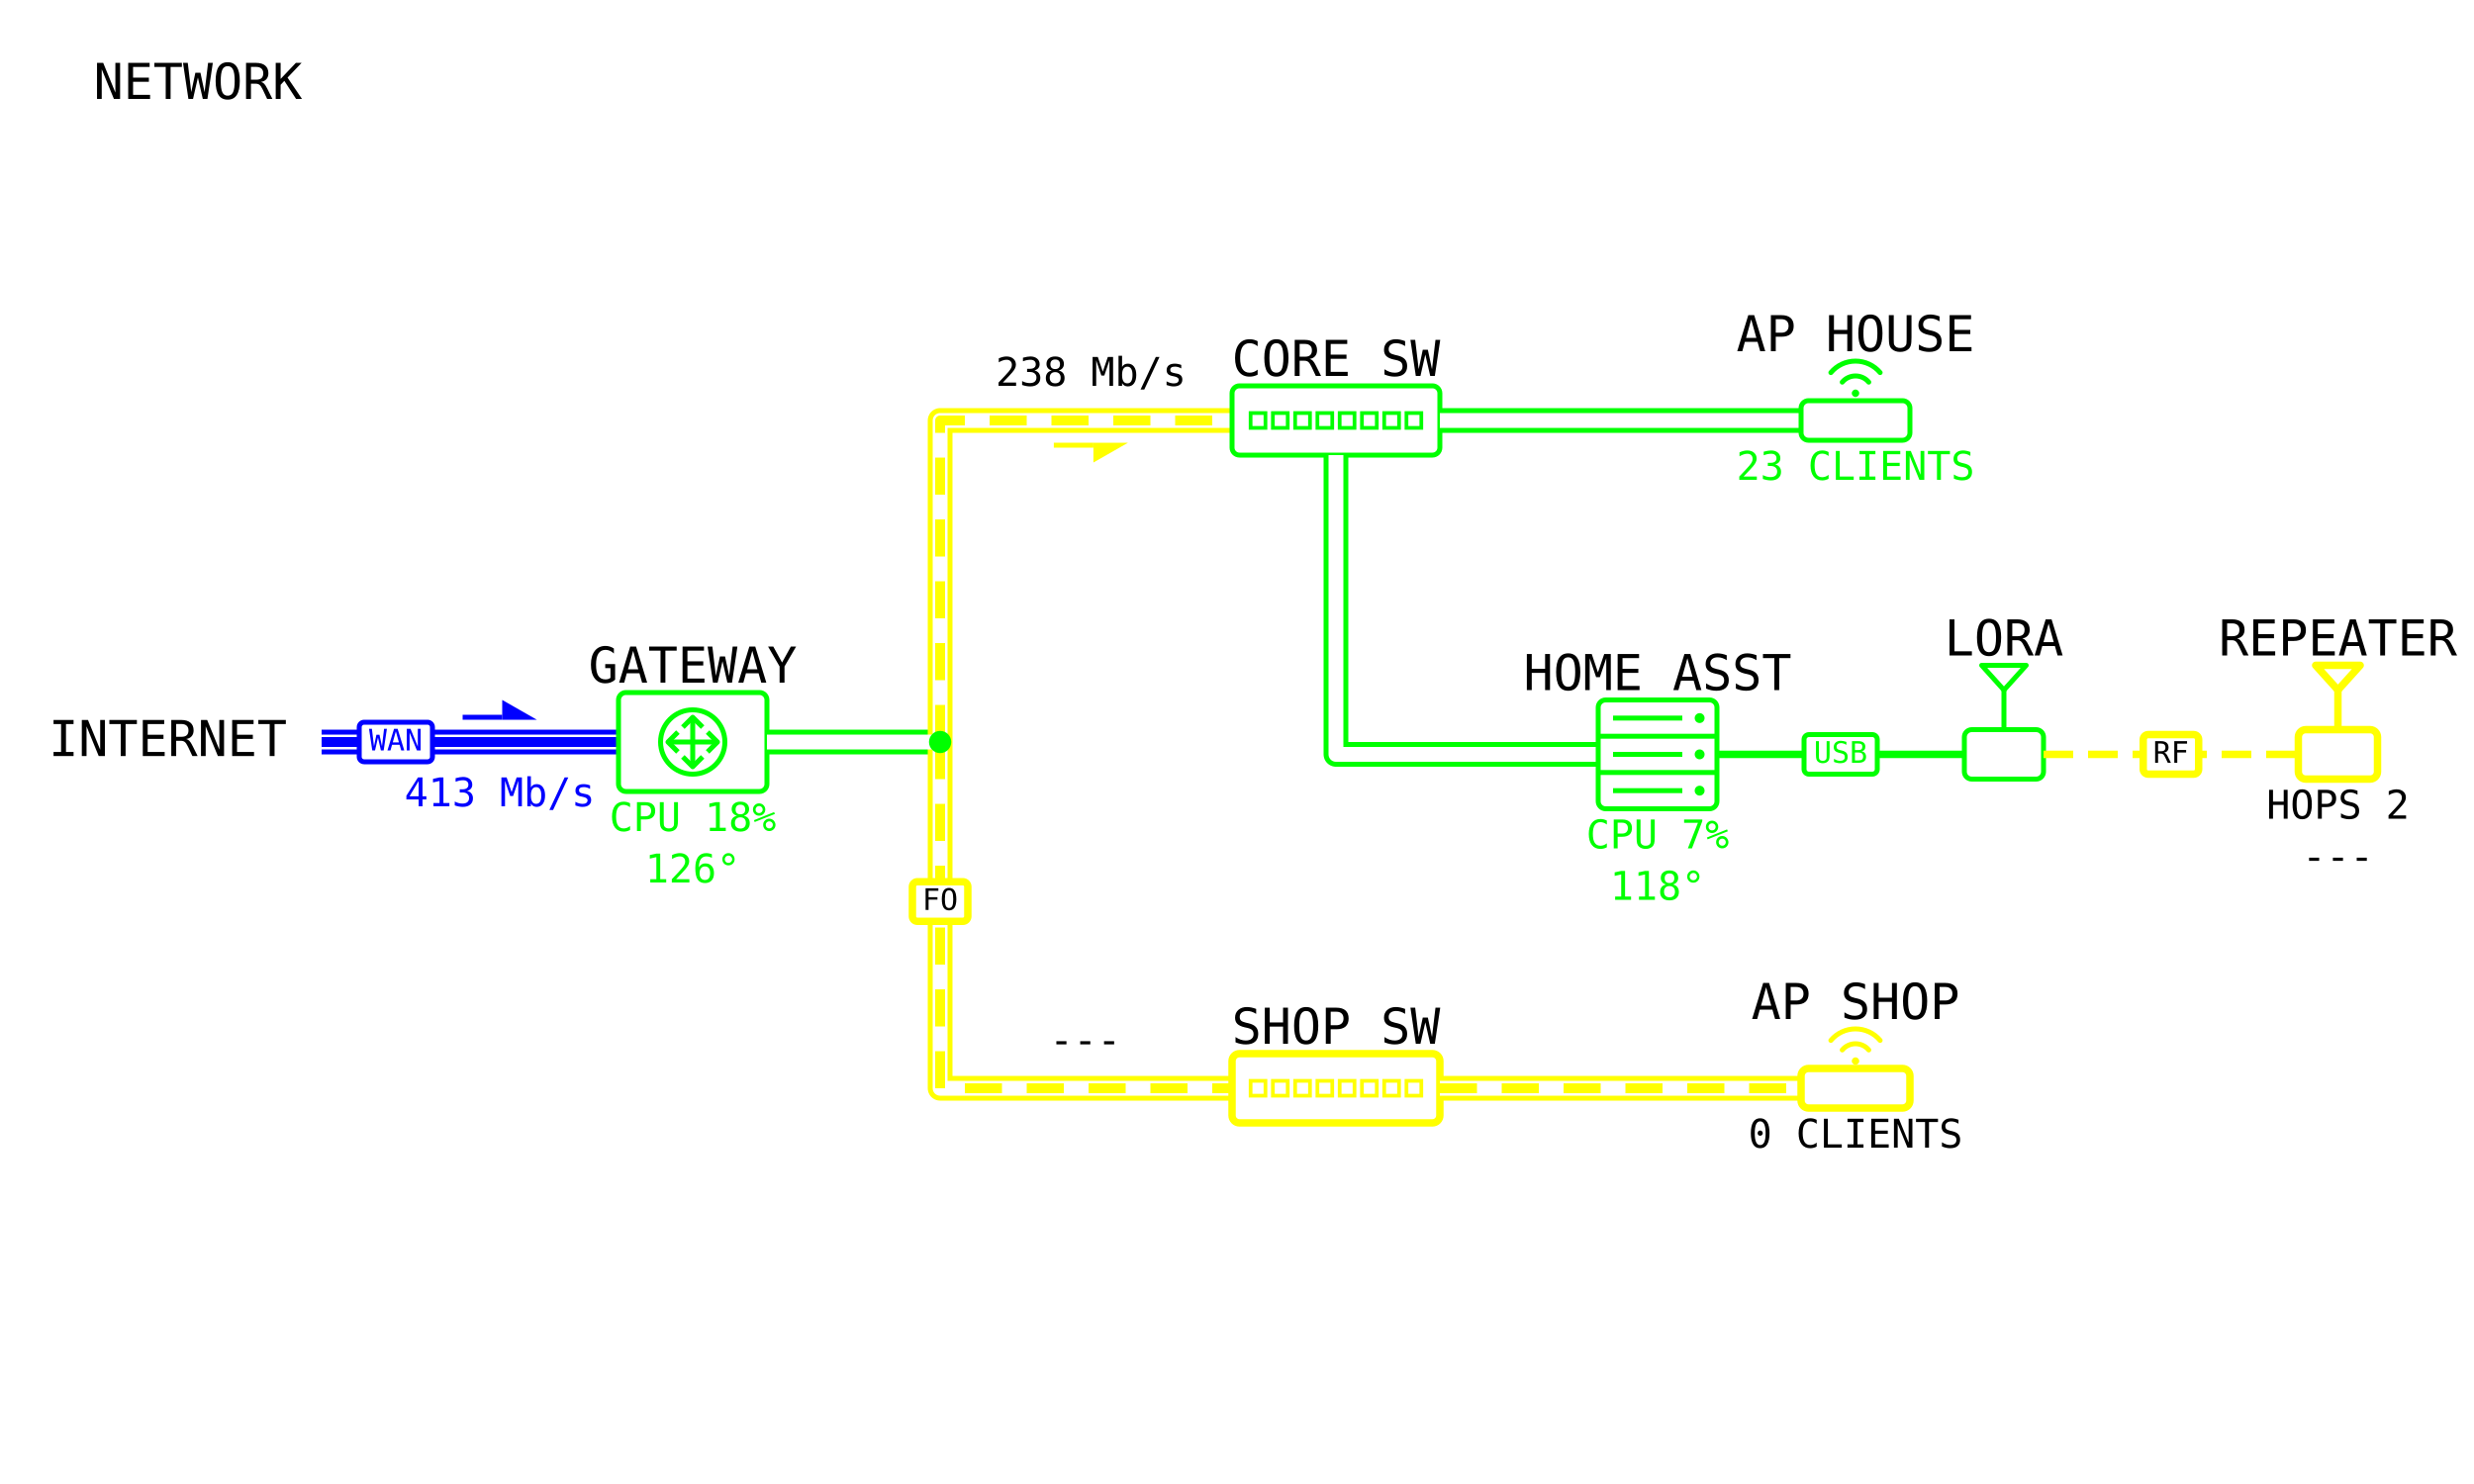
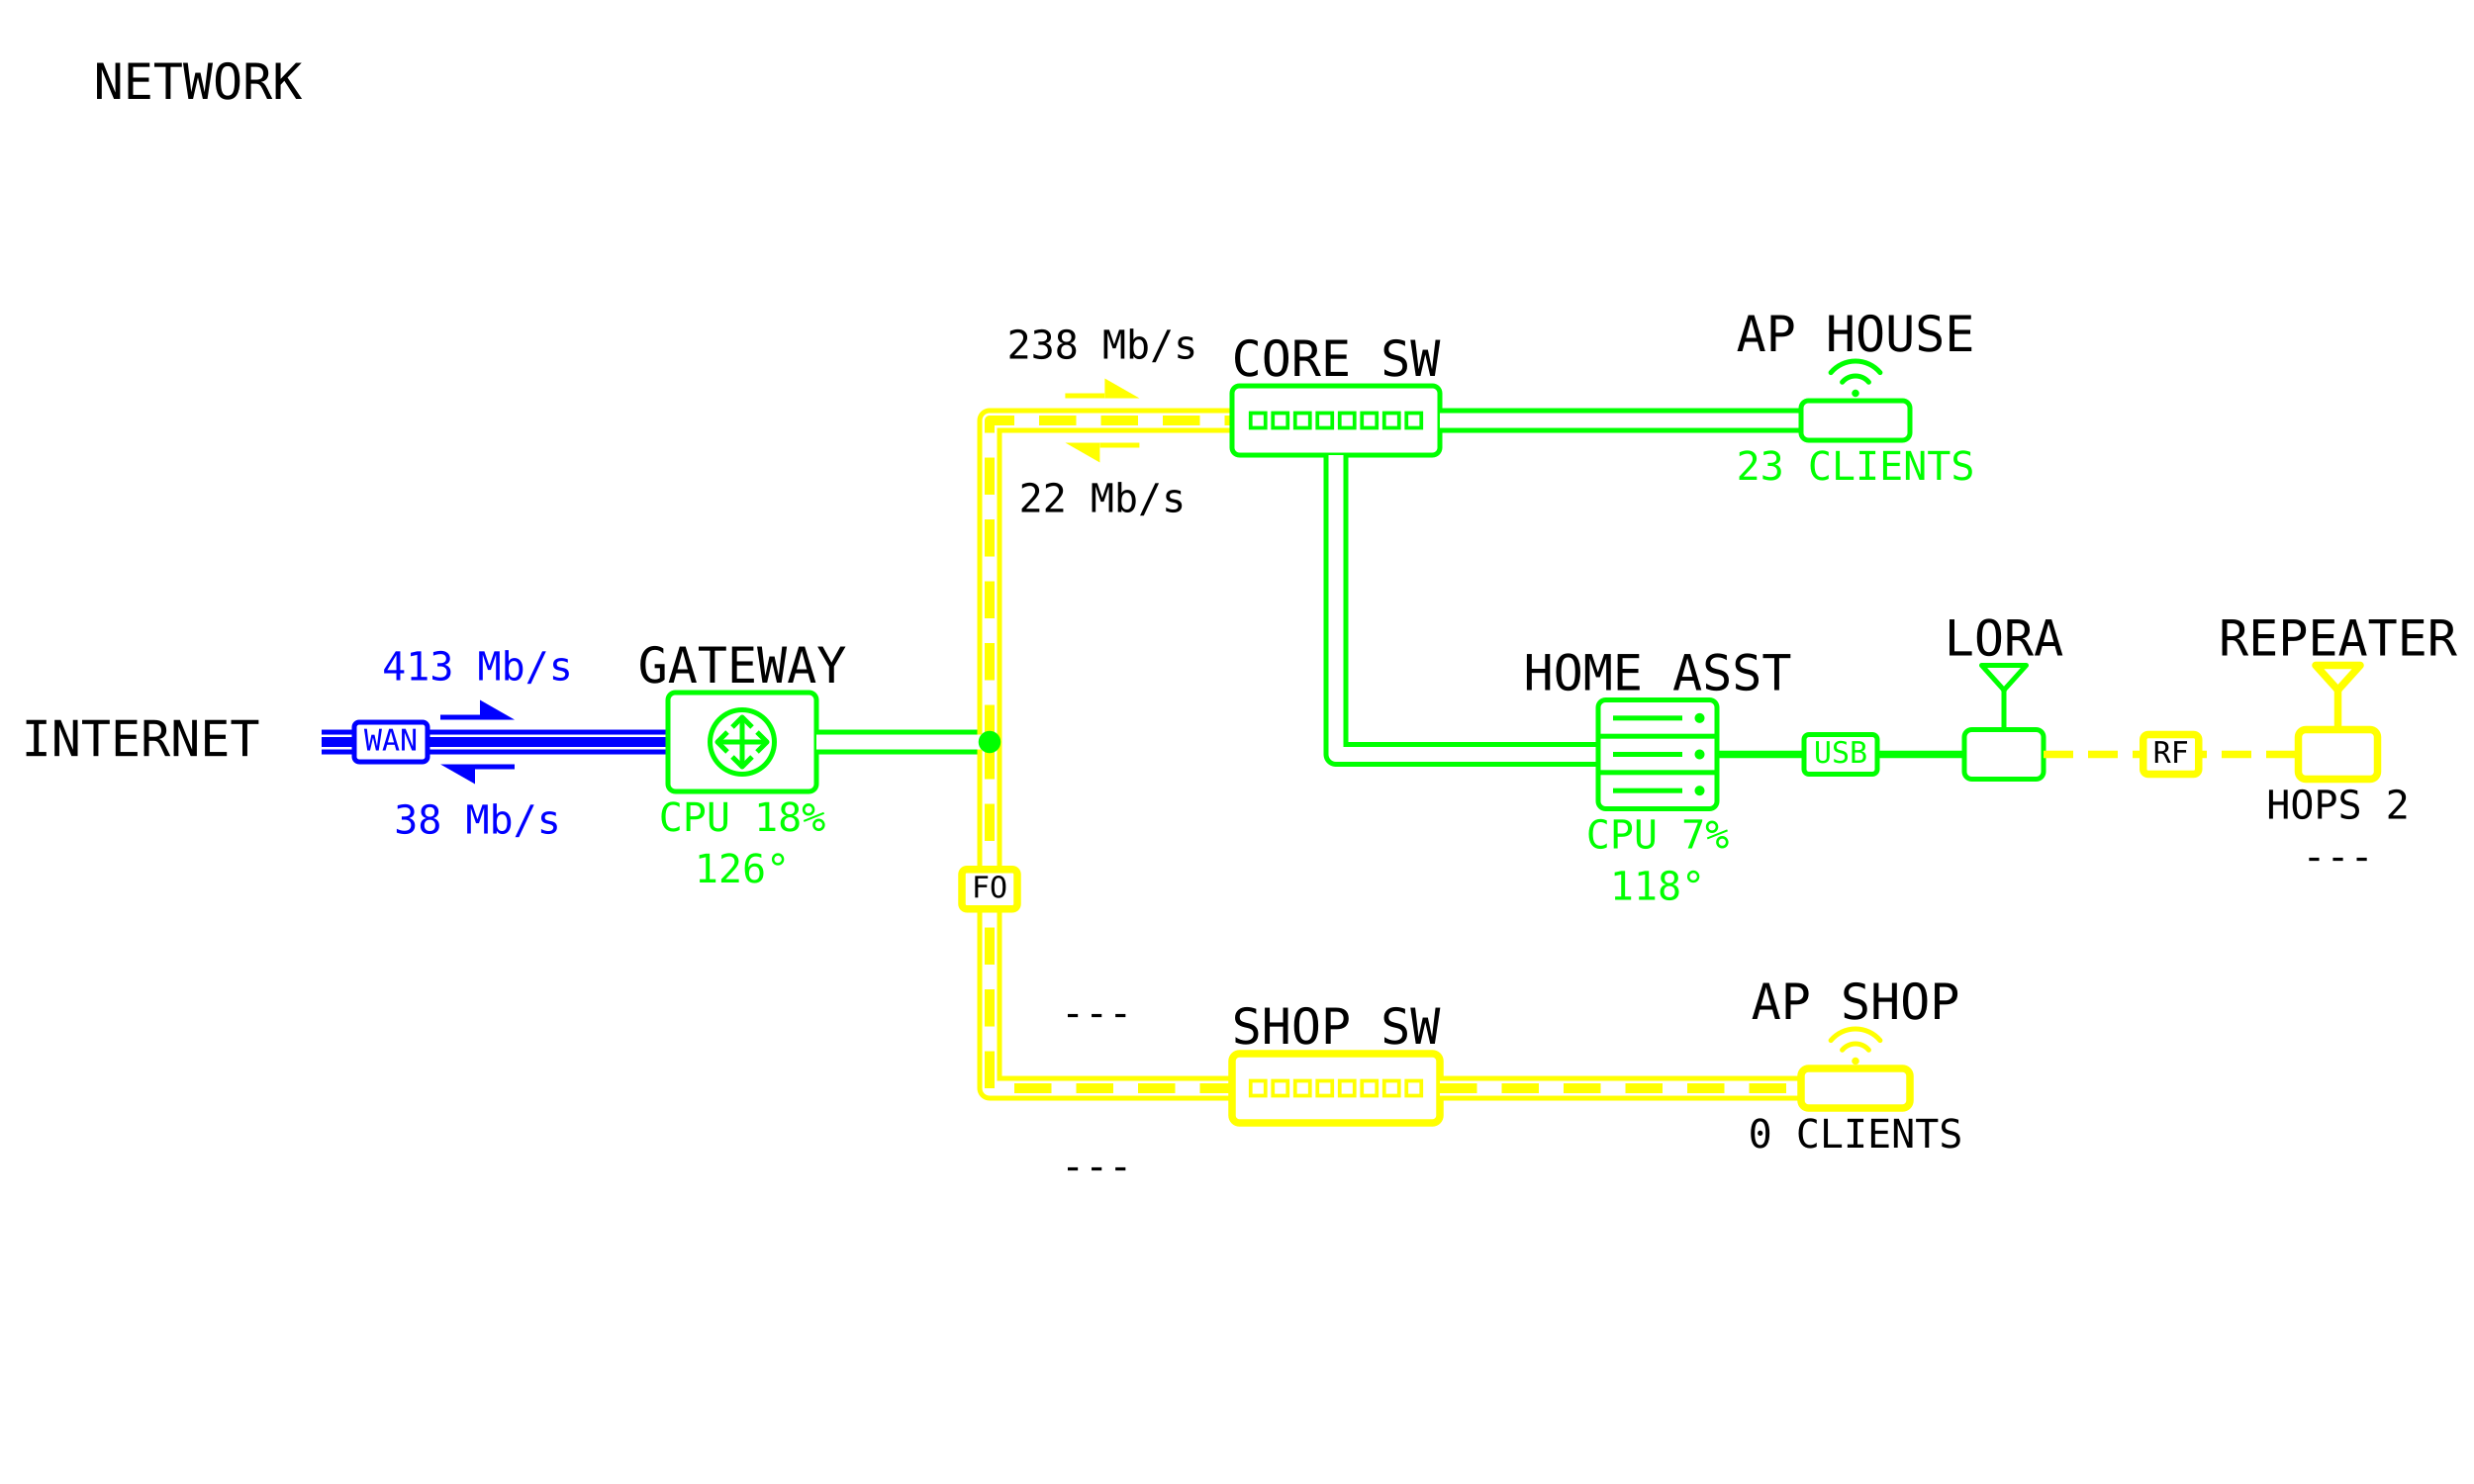
<svg xmlns="http://www.w3.org/2000/svg" viewBox="0 0 1000 600" width="1280" height="768" data-page="network" data-theme="eink_color">
  <rect x="0" y="0" width="1000" height="600" fill="#ffffff" />
  <g id="casings">
    <g data-for="wan">
-       <polyline points="130,300 250,300" fill="none" stroke="#0000ff" stroke-width="10" stroke-linejoin="round" />
+       <polyline points="130,300 270,300" fill="none" stroke="#0000ff" stroke-width="10" stroke-linejoin="round" />
    </g>
    <g data-for="to_lan">
-       <polyline points="310,300 380,300" fill="none" stroke="#00ff00" stroke-width="10" stroke-linejoin="round" />
+       <polyline points="330,300 400,300" fill="none" stroke="#00ff00" stroke-width="10" stroke-linejoin="round" />
    </g>
    <g data-for="to_core">
-       <polyline points="380,300 380,170 498,170" fill="none" stroke="#ffff00" stroke-width="10" stroke-linejoin="round" />
+       <polyline points="400,300 400,170 498,170" fill="none" stroke="#ffff00" stroke-width="10" stroke-linejoin="round" />
    </g>
    <g data-for="to_ap_house">
      <polyline points="582,170 728,170" fill="none" stroke="#00ff00" stroke-width="10" stroke-linejoin="round" />
    </g>
    <g data-for="to_host">
      <polyline points="540,184 540,305 646,305" fill="none" stroke="#00ff00" stroke-width="10" stroke-linejoin="round" />
    </g>
    <g data-for="to_shop">
-       <polyline points="380,300 380,440 498,440" fill="none" stroke="#ffff00" stroke-width="10" stroke-linejoin="round" />
+       <polyline points="400,300 400,440 498,440" fill="none" stroke="#ffff00" stroke-width="10" stroke-linejoin="round" />
    </g>
    <g data-for="to_ap_shop">
      <polyline points="582,440 728,440" fill="none" stroke="#ffff00" stroke-width="10" stroke-linejoin="round" />
    </g>
  </g>
  <g id="title">
    <text x="80" y="40" text-anchor="middle" font-family="DejaVu Sans Mono, monospace" font-size="20" fill="#000000">NETWORK</text>
  </g>
  <g id="wan">
-     <polyline points="130,300 250,300" fill="none" stroke="#ffffff" stroke-width="6" stroke-linejoin="round" />
-     <polyline points="130,300 250,300" fill="none" stroke="#0000ff" stroke-width="4" stroke-linejoin="round" />
-     <line x1="187" y1="290" x2="203" y2="290" stroke="#0000ff" stroke-width="2" />
-     <polygon points="217,291 203,291 203,283" fill="#0000ff" />
-     <rect x="145.2" y="292" width="29.6" height="16" rx="2" fill="#ffffff" stroke="#0000ff" stroke-width="2" />
-     <text x="160" y="300" text-anchor="middle" dominant-baseline="middle" font-family="DejaVu Sans Mono, monospace" font-size="12" fill="#0000ff">WAN</text>
-     <text x="116" y="300" text-anchor="end" dominant-baseline="middle" font-family="DejaVu Sans Mono, monospace" font-size="20" fill="#000000">INTERNET</text>
-     <text x="202" y="326" text-anchor="middle" font-family="DejaVu Sans Mono, monospace" font-size="16" fill="#0000ff">413 Mb/s</text>
+     <polyline points="130,300 270,300" fill="none" stroke="#ffffff" stroke-width="6" stroke-linejoin="round" />
+     <polyline points="130,300 270,300" fill="none" stroke="#0000ff" stroke-width="4" stroke-linejoin="round" />
+     <line x1="178" y1="290" x2="194" y2="290" stroke="#0000ff" stroke-width="2" />
+     <polygon points="208,291 194,291 194,283" fill="#0000ff" />
+     <line x1="208" y1="310" x2="192" y2="310" stroke="#0000ff" stroke-width="2" />
+     <polygon points="178,309 192,309 192,317" fill="#0000ff" />
+     <rect x="143.2" y="292" width="29.6" height="16" rx="2" fill="#ffffff" stroke="#0000ff" stroke-width="2" />
+     <text x="158" y="300" text-anchor="middle" dominant-baseline="middle" font-family="DejaVu Sans Mono, monospace" font-size="12" fill="#0000ff">WAN</text>
+     <text x="105" y="300" text-anchor="end" dominant-baseline="middle" font-family="DejaVu Sans Mono, monospace" font-size="20" fill="#000000">INTERNET</text>
+     <text x="193" y="275" text-anchor="middle" font-family="DejaVu Sans Mono, monospace" font-size="16" fill="#0000ff">413 Mb/s</text>
+     <text x="193" y="337" text-anchor="middle" font-family="DejaVu Sans Mono, monospace" font-size="16" fill="#0000ff">38 Mb/s</text>
  </g>
  <g id="gateway">
-     <rect x="250" y="280" width="60" height="40" rx="3" fill="none" stroke="#00ff00" stroke-width="2" />
-     <circle cx="280" cy="300" r="13" fill="none" stroke="#00ff00" stroke-width="2" />
-     <line x1="280" y1="300" x2="290" y2="300" stroke="#00ff00" stroke-width="2" />
-     <polyline points="286,304 290,300 286,296" fill="none" stroke-linejoin="round" stroke="#00ff00" stroke-width="2" />
-     <line x1="280" y1="300" x2="270" y2="300" stroke="#00ff00" stroke-width="2" />
-     <polyline points="274,296 270,300 274,304" fill="none" stroke-linejoin="round" stroke="#00ff00" stroke-width="2" />
-     <line x1="280" y1="300" x2="280" y2="310" stroke="#00ff00" stroke-width="2" />
-     <polyline points="284,306 280,310 276,306" fill="none" stroke-linejoin="round" stroke="#00ff00" stroke-width="2" />
-     <line x1="280" y1="300" x2="280" y2="290" stroke="#00ff00" stroke-width="2" />
-     <polyline points="276,294 280,290 284,294" fill="none" stroke-linejoin="round" stroke="#00ff00" stroke-width="2" />
-     <text x="280" y="276" text-anchor="middle" font-family="DejaVu Sans Mono, monospace" font-size="20" fill="#000000">GATEWAY</text>
-     <text x="280" y="336" text-anchor="middle" font-family="DejaVu Sans Mono, monospace" font-size="16" fill="#00ff00">CPU 18%</text>
-     <text x="280" y="356.8" text-anchor="middle" font-family="DejaVu Sans Mono, monospace" font-size="16" fill="#00ff00">126°</text>
+     <rect x="270" y="280" width="60" height="40" rx="3" fill="none" stroke="#00ff00" stroke-width="2" />
+     <circle cx="300" cy="300" r="13" fill="none" stroke="#00ff00" stroke-width="2" />
+     <line x1="300" y1="300" x2="310" y2="300" stroke="#00ff00" stroke-width="2" />
+     <polyline points="306,304 310,300 306,296" fill="none" stroke-linejoin="round" stroke="#00ff00" stroke-width="2" />
+     <line x1="300" y1="300" x2="290" y2="300" stroke="#00ff00" stroke-width="2" />
+     <polyline points="294,296 290,300 294,304" fill="none" stroke-linejoin="round" stroke="#00ff00" stroke-width="2" />
+     <line x1="300" y1="300" x2="300" y2="310" stroke="#00ff00" stroke-width="2" />
+     <polyline points="304,306 300,310 296,306" fill="none" stroke-linejoin="round" stroke="#00ff00" stroke-width="2" />
+     <line x1="300" y1="300" x2="300" y2="290" stroke="#00ff00" stroke-width="2" />
+     <polyline points="296,294 300,290 304,294" fill="none" stroke-linejoin="round" stroke="#00ff00" stroke-width="2" />
+     <text x="300" y="276" text-anchor="middle" font-family="DejaVu Sans Mono, monospace" font-size="20" fill="#000000">GATEWAY</text>
+     <text x="300" y="336" text-anchor="middle" font-family="DejaVu Sans Mono, monospace" font-size="16" fill="#00ff00">CPU 18%</text>
+     <text x="300" y="356.8" text-anchor="middle" font-family="DejaVu Sans Mono, monospace" font-size="16" fill="#00ff00">126°</text>
  </g>
  <g id="to_lan">
-     <polyline points="310,300 380,300" fill="none" stroke="#ffffff" stroke-width="6" stroke-linejoin="round" />
+     <polyline points="330,300 400,300" fill="none" stroke="#ffffff" stroke-width="6" stroke-linejoin="round" />
  </g>
  <g id="to_core">
-     <polyline points="380,300 380,170 498,170" fill="none" stroke="#ffffff" stroke-width="6" stroke-linejoin="round" />
-     <polyline points="380,300 380,170 498,170" fill="none" stroke="#ffff00" stroke-width="4" stroke-dasharray="15 10" stroke-linejoin="round" />
-     <line x1="425.96" y1="180" x2="441.96" y2="180" stroke="#ffff00" stroke-width="2" />
-     <polygon points="455.96,179 441.96,179 441.96,187" fill="#ffff00" />
-     <text x="440.96" y="156" text-anchor="middle" font-family="DejaVu Sans Mono, monospace" font-size="16" fill="#000000">238 Mb/s</text>
+     <polyline points="400,300 400,170 498,170" fill="none" stroke="#ffffff" stroke-width="6" stroke-linejoin="round" />
+     <polyline points="400,300 400,170 498,170" fill="none" stroke="#ffff00" stroke-width="4" stroke-dasharray="15 10" stroke-linejoin="round" />
+     <line x1="430.56" y1="160" x2="446.56" y2="160" stroke="#ffff00" stroke-width="2" />
+     <polygon points="460.56,161 446.56,161 446.56,153" fill="#ffff00" />
+     <line x1="460.56" y1="180" x2="444.56" y2="180" stroke="#ffff00" stroke-width="2" />
+     <polygon points="430.56,179 444.56,179 444.56,187" fill="#ffff00" />
+     <text x="445.56" y="145" text-anchor="middle" font-family="DejaVu Sans Mono, monospace" font-size="16" fill="#000000">238 Mb/s</text>
+     <text x="445.56" y="207" text-anchor="middle" font-family="DejaVu Sans Mono, monospace" font-size="16" fill="#000000">22 Mb/s</text>
  </g>
  <g id="core_switch">
    <rect x="498" y="156" width="84" height="28" rx="3" fill="none" stroke="#00ff00" stroke-width="2" />
    <rect x="505.5" y="167" width="6" height="6" fill="none" stroke="#00ff00" stroke-width="1.5" />
    <rect x="514.5" y="167" width="6" height="6" fill="none" stroke="#00ff00" stroke-width="1.5" />
    <rect x="523.5" y="167" width="6" height="6" fill="none" stroke="#00ff00" stroke-width="1.5" />
    <rect x="532.5" y="167" width="6" height="6" fill="none" stroke="#00ff00" stroke-width="1.5" />
    <rect x="541.5" y="167" width="6" height="6" fill="none" stroke="#00ff00" stroke-width="1.5" />
    <rect x="550.5" y="167" width="6" height="6" fill="none" stroke="#00ff00" stroke-width="1.5" />
    <rect x="559.5" y="167" width="6" height="6" fill="none" stroke="#00ff00" stroke-width="1.5" />
    <rect x="568.5" y="167" width="6" height="6" fill="none" stroke="#00ff00" stroke-width="1.5" />
    <text x="540" y="152" text-anchor="middle" font-family="DejaVu Sans Mono, monospace" font-size="20" fill="#000000">CORE SW</text>
  </g>
  <g id="to_ap_house">
    <polyline points="582,170 728,170" fill="none" stroke="#ffffff" stroke-width="6" stroke-linejoin="round" />
  </g>
  <g id="ap_house">
    <rect x="728" y="162" width="44" height="16" rx="3" fill="none" stroke="#00ff00" stroke-width="2" />
    <circle cx="750" cy="159" r="1.5" fill="#00ff00" stroke="none" />
    <path d="M 744.64 154.5 A 7 7 0 0 1 755.36 154.5" fill="none" stroke-linecap="round" stroke="#00ff00" stroke-width="2" />
    <path d="M 740.04 150.64 A 13 13 0 0 1 759.96 150.64" fill="none" stroke-linecap="round" stroke="#00ff00" stroke-width="2" />
    <text x="750" y="142" text-anchor="middle" font-family="DejaVu Sans Mono, monospace" font-size="20" fill="#000000">AP HOUSE</text>
    <text x="750" y="194" text-anchor="middle" font-family="DejaVu Sans Mono, monospace" font-size="16" fill="#00ff00">23 CLIENTS</text>
  </g>
  <g id="to_host">
    <polyline points="540,184 540,305 646,305" fill="none" stroke="#ffffff" stroke-width="6" stroke-linejoin="round" />
  </g>
  <g id="host">
    <rect x="646" y="283" width="48" height="44" rx="3" fill="none" stroke="#00ff00" stroke-width="2" />
    <line x1="652" y1="290.33" x2="680" y2="290.33" stroke="#00ff00" stroke-width="2" />
    <circle cx="687" cy="290.33" r="2" fill="#00ff00" stroke="none" />
    <line x1="646" y1="297.67" x2="694" y2="297.67" stroke="#00ff00" stroke-width="2" />
    <line x1="652" y1="305" x2="680" y2="305" stroke="#00ff00" stroke-width="2" />
    <circle cx="687" cy="305" r="2" fill="#00ff00" stroke="none" />
    <line x1="646" y1="312.33" x2="694" y2="312.33" stroke="#00ff00" stroke-width="2" />
    <line x1="652" y1="319.67" x2="680" y2="319.67" stroke="#00ff00" stroke-width="2" />
    <circle cx="687" cy="319.67" r="2" fill="#00ff00" stroke="none" />
    <text x="670" y="279" text-anchor="middle" font-family="DejaVu Sans Mono, monospace" font-size="20" fill="#000000">HOME ASST</text>
    <text x="670" y="343" text-anchor="middle" font-family="DejaVu Sans Mono, monospace" font-size="16" fill="#00ff00">CPU 7%</text>
    <text x="670" y="363.8" text-anchor="middle" font-family="DejaVu Sans Mono, monospace" font-size="16" fill="#00ff00">118°</text>
  </g>
  <g id="usb">
    <polyline points="694,305 794,305" fill="none" stroke="#00ff00" stroke-width="3" stroke-linejoin="round" />
    <rect x="729.2" y="297" width="29.6" height="16" rx="2" fill="#ffffff" stroke="#00ff00" stroke-width="2" />
    <text x="744" y="305" text-anchor="middle" dominant-baseline="middle" font-family="DejaVu Sans Mono, monospace" font-size="12" fill="#00ff00">USB</text>
  </g>
  <g id="lora">
    <rect x="794" y="295" width="32" height="20" rx="3" fill="none" stroke="#00ff00" stroke-width="2" />
    <line x1="810" y1="295" x2="810" y2="279" stroke="#00ff00" stroke-width="2" />
    <polygon points="801,269 819,269 810,279" fill="none" stroke-linejoin="round" stroke="#00ff00" stroke-width="2" />
    <text x="810" y="265" text-anchor="middle" font-family="DejaVu Sans Mono, monospace" font-size="20" fill="#000000">LORA</text>
  </g>
  <g id="mesh">
    <polyline points="826,305 929,305" fill="none" stroke="#ffff00" stroke-width="3" stroke-dasharray="12 6" stroke-linejoin="round" />
    <rect x="866.3" y="297" width="22.4" height="16" rx="2" fill="#ffffff" stroke="#ffff00" stroke-width="3" />
    <text x="877.5" y="305" text-anchor="middle" dominant-baseline="middle" font-family="DejaVu Sans Mono, monospace" font-size="12" fill="#000000">RF</text>
  </g>
  <g id="repeater">
    <rect x="929" y="295" width="32" height="20" rx="3" fill="none" stroke="#ffff00" stroke-width="3" />
    <line x1="945" y1="295" x2="945" y2="279" stroke="#ffff00" stroke-width="3" />
    <polygon points="936,269 954,269 945,279" fill="none" stroke-linejoin="round" stroke="#ffff00" stroke-width="3" />
    <text x="945" y="265" text-anchor="middle" font-family="DejaVu Sans Mono, monospace" font-size="20" fill="#000000">REPEATER</text>
    <text x="945" y="331" text-anchor="middle" font-family="DejaVu Sans Mono, monospace" font-size="16" fill="#000000">HOPS 2</text>
    <text x="945" y="351.8" text-anchor="middle" font-family="DejaVu Sans Mono, monospace" font-size="16" fill="#000000">---</text>
  </g>
  <g id="to_shop">
-     <polyline points="380,300 380,440 498,440" fill="none" stroke="#ffffff" stroke-width="6" stroke-linejoin="round" />
-     <polyline points="380,300 380,440 498,440" fill="none" stroke="#ffff00" stroke-width="4" stroke-dasharray="15 10" stroke-linejoin="round" />
-     <rect x="368.8" y="356.5" width="22.4" height="16" rx="2" fill="#ffffff" stroke="#ffff00" stroke-width="3" />
-     <text x="380" y="364.5" text-anchor="middle" dominant-baseline="middle" font-family="DejaVu Sans Mono, monospace" font-size="12" fill="#000000">FO</text>
-     <text x="438.66" y="426" text-anchor="middle" font-family="DejaVu Sans Mono, monospace" font-size="16" fill="#000000">---</text>
+     <polyline points="400,300 400,440 498,440" fill="none" stroke="#ffffff" stroke-width="6" stroke-linejoin="round" />
+     <polyline points="400,300 400,440 498,440" fill="none" stroke="#ffff00" stroke-width="4" stroke-dasharray="15 10" stroke-linejoin="round" />
+     <rect x="388.8" y="351.5" width="22.4" height="16" rx="2" fill="#ffffff" stroke="#ffff00" stroke-width="3" />
+     <text x="400" y="359.5" text-anchor="middle" dominant-baseline="middle" font-family="DejaVu Sans Mono, monospace" font-size="12" fill="#000000">FO</text>
+     <text x="443.26" y="415" text-anchor="middle" font-family="DejaVu Sans Mono, monospace" font-size="16" fill="#000000">---</text>
+     <text x="443.26" y="477" text-anchor="middle" font-family="DejaVu Sans Mono, monospace" font-size="16" fill="#000000">---</text>
  </g>
  <g id="shop_switch">
    <rect x="498" y="426" width="84" height="28" rx="3" fill="none" stroke="#ffff00" stroke-width="3" />
    <rect x="505.5" y="437" width="6" height="6" fill="none" stroke="#ffff00" stroke-width="1.5" />
    <rect x="514.5" y="437" width="6" height="6" fill="none" stroke="#ffff00" stroke-width="1.5" />
    <rect x="523.5" y="437" width="6" height="6" fill="none" stroke="#ffff00" stroke-width="1.5" />
    <rect x="532.5" y="437" width="6" height="6" fill="none" stroke="#ffff00" stroke-width="1.5" />
    <rect x="541.5" y="437" width="6" height="6" fill="none" stroke="#ffff00" stroke-width="1.5" />
    <rect x="550.5" y="437" width="6" height="6" fill="none" stroke="#ffff00" stroke-width="1.5" />
    <rect x="559.5" y="437" width="6" height="6" fill="none" stroke="#ffff00" stroke-width="1.5" />
    <rect x="568.5" y="437" width="6" height="6" fill="none" stroke="#ffff00" stroke-width="1.5" />
    <text x="540" y="422" text-anchor="middle" font-family="DejaVu Sans Mono, monospace" font-size="20" fill="#000000">SHOP SW</text>
  </g>
  <g id="to_ap_shop">
    <polyline points="582,440 728,440" fill="none" stroke="#ffffff" stroke-width="6" stroke-linejoin="round" />
    <polyline points="582,440 728,440" fill="none" stroke="#ffff00" stroke-width="4" stroke-dasharray="15 10" stroke-linejoin="round" />
  </g>
  <g id="ap_shop">
    <rect x="728" y="432" width="44" height="16" rx="3" fill="none" stroke="#ffff00" stroke-width="3" />
    <circle cx="750" cy="429" r="1.5" fill="#ffff00" stroke="none" />
    <path d="M 744.64 424.5 A 7 7 0 0 1 755.36 424.5" fill="none" stroke-linecap="round" stroke="#ffff00" stroke-width="2" />
    <path d="M 740.04 420.64 A 13 13 0 0 1 759.96 420.64" fill="none" stroke-linecap="round" stroke="#ffff00" stroke-width="2" />
    <text x="750" y="412" text-anchor="middle" font-family="DejaVu Sans Mono, monospace" font-size="20" fill="#000000">AP SHOP</text>
    <text x="750" y="464" text-anchor="middle" font-family="DejaVu Sans Mono, monospace" font-size="16" fill="#000000">0 CLIENTS</text>
  </g>
  <g id="lan">
-     <circle cx="380" cy="300" r="4.5" fill="#00ff00" />
+     <circle cx="400" cy="300" r="4.5" fill="#00ff00" />
  </g>
</svg>
